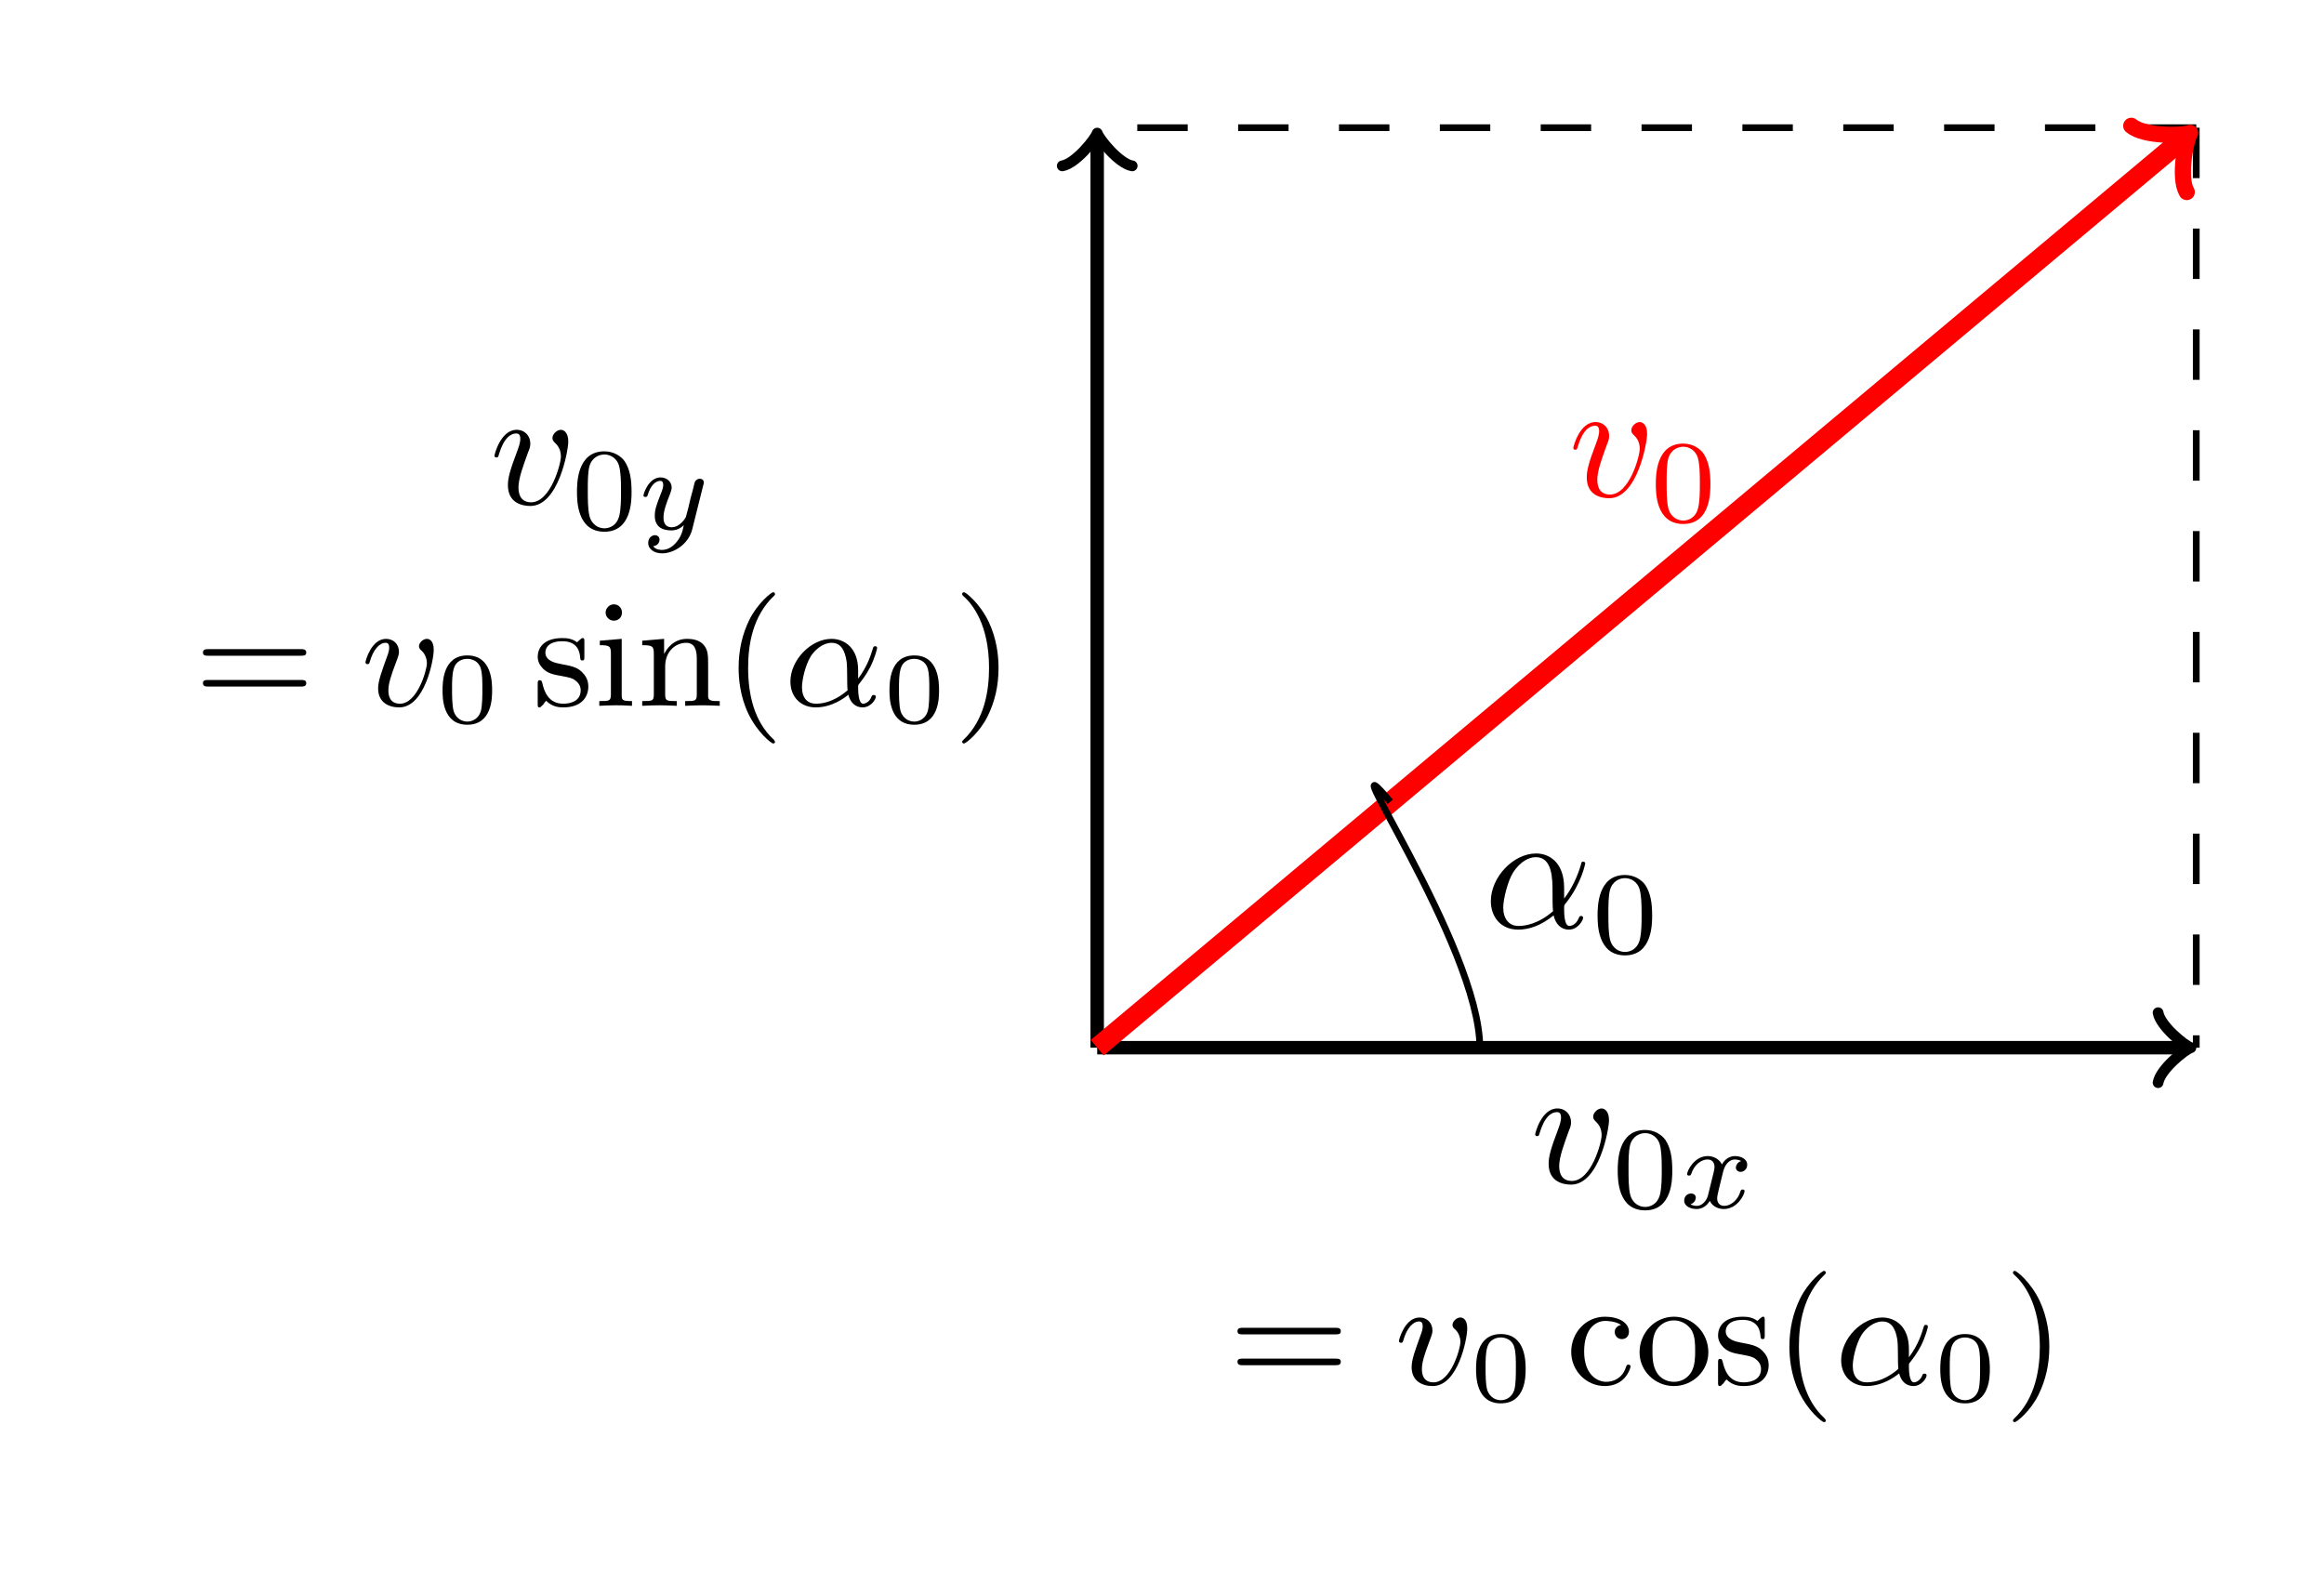
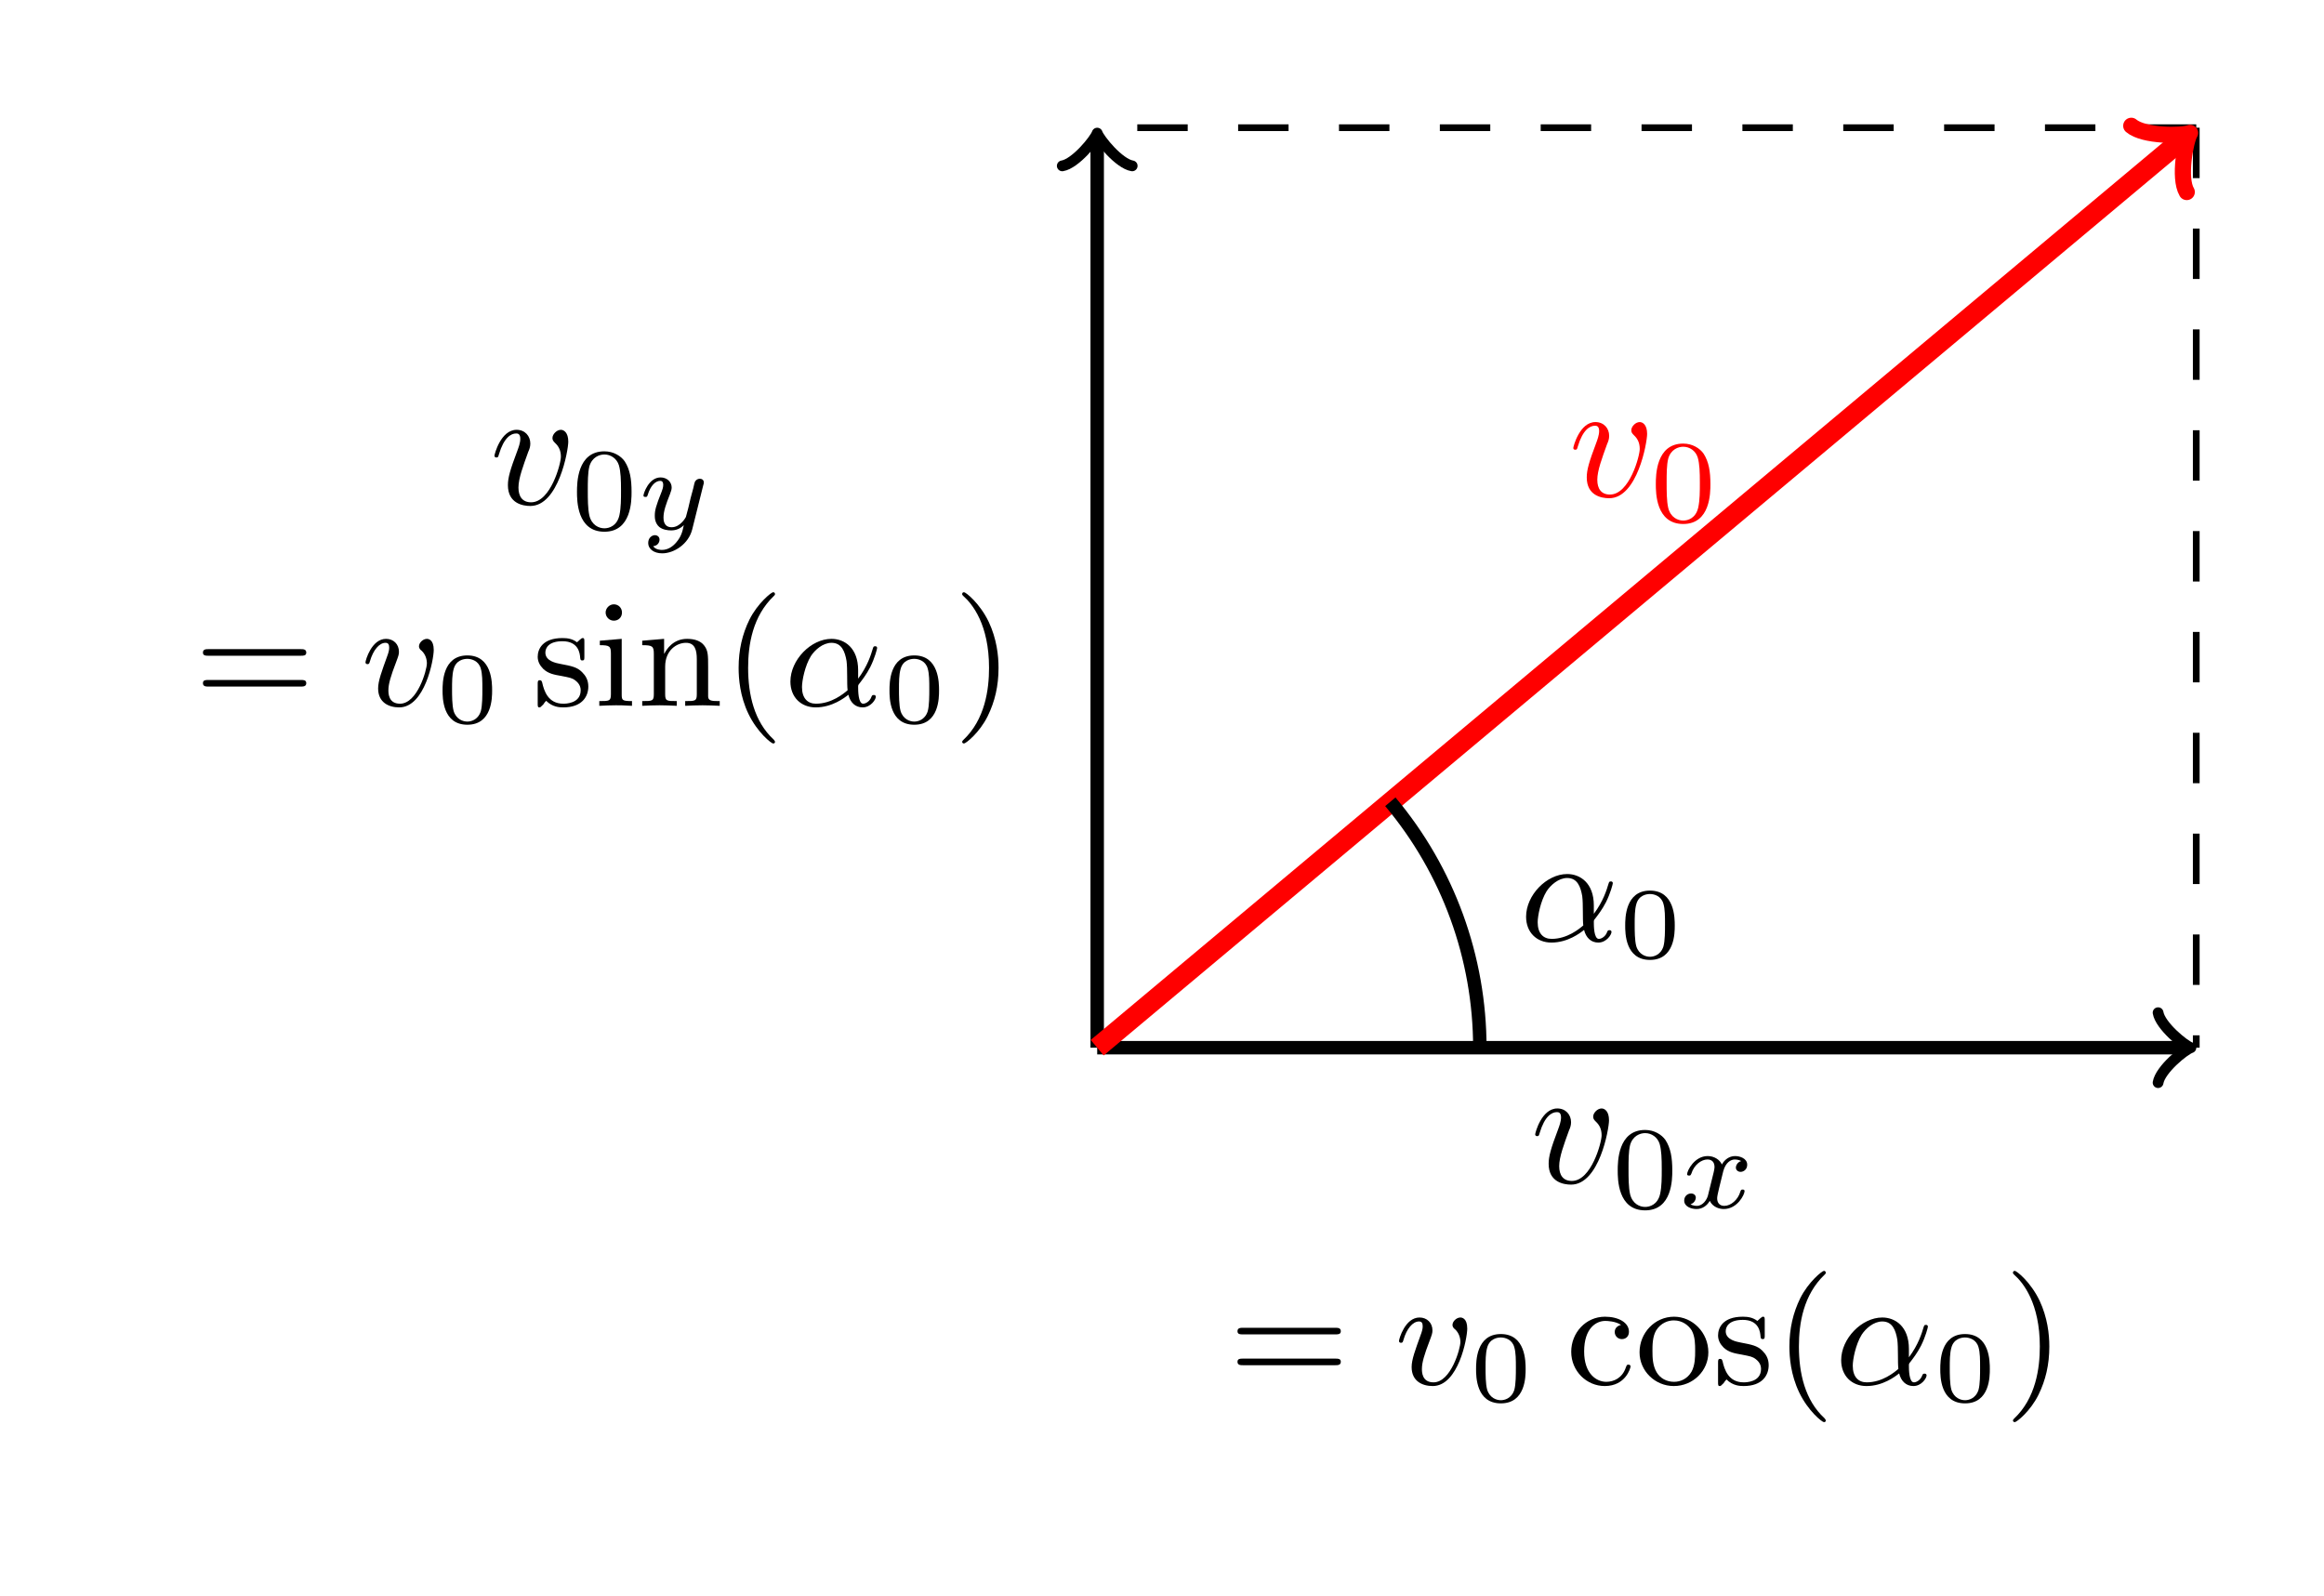
<svg xmlns="http://www.w3.org/2000/svg" xmlns:xlink="http://www.w3.org/1999/xlink" width="137.752pt" height="94.604pt" viewBox="0 0 137.752 94.604" version="1.1">
  <defs>
    <g>
      <symbol overflow="visible" id="glyph0-0">
        <path style="stroke:none;" d="" />
      </symbol>
      <symbol overflow="visible" id="glyph0-1">
        <path style="stroke:none;" d="M 4.672 -3.703 C 4.672 -4.25 4.406 -4.406 4.234 -4.406 C 3.984 -4.406 3.734 -4.141 3.734 -3.922 C 3.734 -3.797 3.781 -3.734 3.891 -3.625 C 4.109 -3.422 4.234 -3.172 4.234 -2.812 C 4.234 -2.391 3.625 -0.109 2.469 -0.109 C 1.953 -0.109 1.719 -0.453 1.719 -0.984 C 1.719 -1.531 2 -2.266 2.297 -3.094 C 2.375 -3.266 2.422 -3.406 2.422 -3.594 C 2.422 -4.031 2.109 -4.406 1.609 -4.406 C 0.672 -4.406 0.297 -2.953 0.297 -2.875 C 0.297 -2.766 0.391 -2.766 0.406 -2.766 C 0.516 -2.766 0.516 -2.797 0.562 -2.953 C 0.859 -3.953 1.281 -4.188 1.578 -4.188 C 1.656 -4.188 1.828 -4.188 1.828 -3.875 C 1.828 -3.625 1.719 -3.344 1.656 -3.172 C 1.219 -2.016 1.094 -1.562 1.094 -1.125 C 1.094 -0.047 1.969 0.109 2.422 0.109 C 4.094 0.109 4.672 -3.188 4.672 -3.703 Z M 4.672 -3.703 " />
-       </symbol>
-       <symbol overflow="visible" id="glyph0-2">
-         <path style="stroke:none;" d="M 4.75 -2.359 C 4.75 -3.922 3.828 -4.406 3.094 -4.406 C 1.719 -4.406 0.406 -2.984 0.406 -1.578 C 0.406 -0.641 1 0.109 2.031 0.109 C 2.656 0.109 3.375 -0.125 4.125 -0.734 C 4.25 -0.203 4.578 0.109 5.031 0.109 C 5.562 0.109 5.875 -0.438 5.875 -0.594 C 5.875 -0.672 5.812 -0.703 5.75 -0.703 C 5.688 -0.703 5.656 -0.672 5.625 -0.594 C 5.438 -0.109 5.078 -0.109 5.062 -0.109 C 4.75 -0.109 4.75 -0.891 4.75 -1.125 C 4.75 -1.328 4.75 -1.359 4.859 -1.469 C 5.797 -2.656 6 -3.812 6 -3.812 C 6 -3.844 5.984 -3.922 5.875 -3.922 C 5.781 -3.922 5.781 -3.891 5.734 -3.703 C 5.547 -3.078 5.219 -2.328 4.75 -1.734 Z M 4.094 -0.984 C 3.203 -0.219 2.438 -0.109 2.047 -0.109 C 1.453 -0.109 1.141 -0.562 1.141 -1.203 C 1.141 -1.688 1.406 -2.766 1.719 -3.266 C 2.188 -4 2.734 -4.188 3.078 -4.188 C 4.062 -4.188 4.062 -2.875 4.062 -2.109 C 4.062 -1.734 4.062 -1.156 4.094 -0.984 Z M 4.094 -0.984 " />
      </symbol>
      <symbol overflow="visible" id="glyph1-0">
        <path style="stroke:none;" d="" />
      </symbol>
      <symbol overflow="visible" id="glyph1-1">
        <path style="stroke:none;" d="M 3.594 -2.219 C 3.594 -2.984 3.5 -3.547 3.188 -4.031 C 2.969 -4.344 2.531 -4.625 1.984 -4.625 C 0.359 -4.625 0.359 -2.719 0.359 -2.219 C 0.359 -1.719 0.359 0.141 1.984 0.141 C 3.594 0.141 3.594 -1.719 3.594 -2.219 Z M 1.984 -0.062 C 1.656 -0.062 1.234 -0.25 1.094 -0.812 C 1 -1.219 1 -1.797 1 -2.312 C 1 -2.828 1 -3.359 1.094 -3.734 C 1.25 -4.281 1.688 -4.438 1.984 -4.438 C 2.359 -4.438 2.719 -4.203 2.844 -3.797 C 2.953 -3.422 2.969 -2.922 2.969 -2.312 C 2.969 -1.797 2.969 -1.281 2.875 -0.844 C 2.734 -0.203 2.266 -0.062 1.984 -0.062 Z M 1.984 -0.062 " />
      </symbol>
      <symbol overflow="visible" id="glyph2-0">
        <path style="stroke:none;" d="" />
      </symbol>
      <symbol overflow="visible" id="glyph2-1">
        <path style="stroke:none;" d="M 1.734 -0.734 C 1.672 -0.5 1.438 -0.125 1.078 -0.125 C 1.062 -0.125 0.844 -0.125 0.703 -0.219 C 0.984 -0.312 1.016 -0.562 1.016 -0.609 C 1.016 -0.766 0.891 -0.859 0.734 -0.859 C 0.531 -0.859 0.328 -0.703 0.328 -0.438 C 0.328 -0.094 0.719 0.062 1.062 0.062 C 1.391 0.062 1.672 -0.125 1.844 -0.422 C 2.016 -0.062 2.391 0.062 2.672 0.062 C 3.484 0.062 3.906 -0.797 3.906 -1 C 3.906 -1.094 3.812 -1.094 3.797 -1.094 C 3.688 -1.094 3.688 -1.047 3.656 -0.969 C 3.516 -0.484 3.094 -0.125 2.703 -0.125 C 2.422 -0.125 2.281 -0.312 2.281 -0.578 C 2.281 -0.766 2.453 -1.391 2.641 -2.172 C 2.781 -2.703 3.094 -2.875 3.328 -2.875 C 3.344 -2.875 3.547 -2.875 3.703 -2.781 C 3.484 -2.719 3.391 -2.516 3.391 -2.391 C 3.391 -2.25 3.516 -2.141 3.672 -2.141 C 3.828 -2.141 4.062 -2.266 4.062 -2.562 C 4.062 -2.953 3.609 -3.078 3.344 -3.078 C 2.984 -3.078 2.703 -2.844 2.562 -2.578 C 2.438 -2.859 2.109 -3.078 1.719 -3.078 C 0.938 -3.078 0.5 -2.219 0.5 -2 C 0.5 -1.922 0.594 -1.922 0.609 -1.922 C 0.703 -1.922 0.703 -1.938 0.75 -2.031 C 0.922 -2.578 1.359 -2.875 1.703 -2.875 C 1.938 -2.875 2.125 -2.75 2.125 -2.422 C 2.125 -2.281 2.031 -1.938 1.969 -1.688 Z M 1.734 -0.734 " />
      </symbol>
      <symbol overflow="visible" id="glyph2-2">
        <path style="stroke:none;" d="M 3.875 -2.625 C 3.906 -2.719 3.906 -2.734 3.906 -2.781 C 3.906 -2.922 3.797 -3 3.672 -3 C 3.594 -3 3.469 -2.969 3.391 -2.844 C 3.359 -2.797 3.312 -2.578 3.281 -2.438 L 3.125 -1.859 C 3.094 -1.688 2.875 -0.812 2.844 -0.734 C 2.844 -0.734 2.531 -0.125 2 -0.125 C 1.516 -0.125 1.516 -0.578 1.516 -0.703 C 1.516 -1.078 1.672 -1.516 1.891 -2.062 C 1.969 -2.281 2 -2.359 2 -2.484 C 2 -2.812 1.719 -3.078 1.344 -3.078 C 0.641 -3.078 0.328 -2.125 0.328 -2 C 0.328 -1.922 0.422 -1.922 0.453 -1.922 C 0.547 -1.922 0.547 -1.953 0.578 -2.031 C 0.75 -2.609 1.047 -2.875 1.328 -2.875 C 1.438 -2.875 1.5 -2.797 1.5 -2.641 C 1.5 -2.469 1.438 -2.328 1.406 -2.234 C 1.062 -1.375 1 -1.125 1 -0.812 C 1 -0.703 1 -0.375 1.266 -0.141 C 1.484 0.031 1.781 0.062 1.969 0.062 C 2.25 0.062 2.5 -0.031 2.719 -0.25 C 2.641 0.141 2.562 0.438 2.266 0.781 C 2.078 1 1.797 1.219 1.422 1.219 C 1.375 1.219 1.047 1.219 0.906 1 C 1.281 0.953 1.281 0.625 1.281 0.609 C 1.281 0.391 1.078 0.344 1.016 0.344 C 0.844 0.344 0.609 0.484 0.609 0.812 C 0.609 1.156 0.938 1.422 1.438 1.422 C 2.141 1.422 3 0.875 3.219 0 Z M 3.875 -2.625 " />
      </symbol>
      <symbol overflow="visible" id="glyph3-0">
        <path style="stroke:none;" d="" />
      </symbol>
      <symbol overflow="visible" id="glyph3-1">
        <path style="stroke:none;" d="M 6.344 -2.969 C 6.469 -2.969 6.641 -2.969 6.641 -3.156 C 6.641 -3.359 6.453 -3.359 6.312 -3.359 L 0.844 -3.359 C 0.703 -3.359 0.516 -3.359 0.516 -3.156 C 0.516 -2.969 0.688 -2.969 0.812 -2.969 Z M 6.312 -1.141 C 6.453 -1.141 6.641 -1.141 6.641 -1.344 C 6.641 -1.531 6.469 -1.531 6.344 -1.531 L 0.812 -1.531 C 0.688 -1.531 0.516 -1.531 0.516 -1.344 C 0.516 -1.141 0.703 -1.141 0.844 -1.141 Z M 6.312 -1.141 " />
      </symbol>
      <symbol overflow="visible" id="glyph3-2">
        <path style="stroke:none;" d="M 3.266 -3.531 C 3.078 -3.484 2.891 -3.359 2.891 -3.109 C 2.891 -2.875 3.078 -2.688 3.312 -2.688 C 3.547 -2.688 3.734 -2.844 3.734 -3.125 C 3.734 -3.672 3.109 -4.016 2.312 -4.016 C 1.172 -4.016 0.312 -3.062 0.312 -1.938 C 0.312 -0.781 1.234 0.094 2.297 0.094 C 3.547 0.094 3.828 -0.984 3.828 -1.062 C 3.828 -1.172 3.734 -1.172 3.703 -1.172 C 3.609 -1.172 3.609 -1.156 3.547 -1 C 3.344 -0.391 2.844 -0.156 2.391 -0.156 C 1.812 -0.156 1.078 -0.625 1.078 -1.953 C 1.078 -3.344 1.797 -3.766 2.328 -3.766 C 2.453 -3.766 2.938 -3.75 3.266 -3.531 Z M 3.266 -3.531 " />
      </symbol>
      <symbol overflow="visible" id="glyph3-3">
        <path style="stroke:none;" d="M 4.344 -1.906 C 4.344 -3.078 3.406 -4.016 2.312 -4.016 C 1.172 -4.016 0.266 -3.062 0.266 -1.906 C 0.266 -0.797 1.188 0.094 2.297 0.094 C 3.438 0.094 4.344 -0.812 4.344 -1.906 Z M 2.312 -0.156 C 1.859 -0.156 1.484 -0.375 1.281 -0.719 C 1.047 -1.109 1.031 -1.578 1.031 -1.984 C 1.031 -2.328 1.031 -2.828 1.25 -3.203 C 1.531 -3.656 1.969 -3.797 2.297 -3.797 C 2.812 -3.797 3.172 -3.5 3.359 -3.203 C 3.562 -2.828 3.562 -2.375 3.562 -1.984 C 3.562 -1.656 3.562 -1.141 3.344 -0.75 C 3.094 -0.328 2.688 -0.156 2.312 -0.156 Z M 2.312 -0.156 " />
      </symbol>
      <symbol overflow="visible" id="glyph3-4">
        <path style="stroke:none;" d="M 3.078 -3.781 C 3.078 -3.938 3.078 -4.016 2.984 -4.016 C 2.938 -4.016 2.922 -4.016 2.797 -3.906 C 2.781 -3.891 2.703 -3.812 2.641 -3.766 C 2.375 -3.969 2.094 -4.016 1.781 -4.016 C 0.594 -4.016 0.312 -3.359 0.312 -2.906 C 0.312 -2.625 0.438 -2.391 0.641 -2.188 C 0.938 -1.906 1.281 -1.844 1.734 -1.766 C 2.203 -1.672 2.344 -1.656 2.547 -1.5 C 2.641 -1.422 2.859 -1.25 2.859 -0.922 C 2.859 -0.125 1.953 -0.125 1.828 -0.125 C 0.922 -0.125 0.688 -0.891 0.578 -1.375 C 0.547 -1.469 0.531 -1.516 0.438 -1.516 C 0.312 -1.516 0.312 -1.438 0.312 -1.281 L 0.312 -0.141 C 0.312 0.016 0.312 0.094 0.406 0.094 C 0.469 0.094 0.469 0.094 0.641 -0.078 C 0.672 -0.141 0.766 -0.25 0.812 -0.297 C 1.188 0.078 1.609 0.094 1.828 0.094 C 2.938 0.094 3.312 -0.547 3.312 -1.141 C 3.312 -1.547 3.141 -1.797 2.938 -2 C 2.641 -2.297 2.312 -2.359 1.656 -2.484 C 1.422 -2.531 0.766 -2.641 0.766 -3.156 C 0.766 -3.438 0.969 -3.828 1.781 -3.828 C 2.75 -3.828 2.812 -3.078 2.828 -2.859 C 2.844 -2.75 2.844 -2.688 2.953 -2.688 C 3.078 -2.688 3.078 -2.75 3.078 -2.922 Z M 3.078 -3.781 " />
      </symbol>
      <symbol overflow="visible" id="glyph3-5">
        <path style="stroke:none;" d="M 3.062 2.141 C 3.062 2.094 3.031 2.062 2.984 2 C 1.828 0.938 1.469 -0.672 1.469 -2.25 C 1.469 -3.625 1.734 -5.312 3 -6.516 C 3.047 -6.562 3.062 -6.578 3.062 -6.625 C 3.062 -6.688 3.016 -6.734 2.953 -6.734 C 2.844 -6.734 2.031 -6.078 1.547 -5.109 C 1.125 -4.25 0.906 -3.312 0.906 -2.25 C 0.906 -1.609 0.984 -0.578 1.484 0.469 C 2.016 1.578 2.844 2.234 2.953 2.234 C 3.016 2.234 3.062 2.203 3.062 2.141 Z M 3.062 2.141 " />
      </symbol>
      <symbol overflow="visible" id="glyph3-6">
        <path style="stroke:none;" d="M 2.672 -2.25 C 2.672 -2.984 2.562 -3.969 2.094 -4.969 C 1.562 -6.078 0.734 -6.734 0.625 -6.734 C 0.531 -6.734 0.516 -6.656 0.516 -6.625 C 0.516 -6.578 0.531 -6.562 0.594 -6.5 C 1.125 -6.031 2.109 -4.812 2.109 -2.25 C 2.109 -0.969 1.875 0.812 0.578 2.031 C 0.562 2.047 0.516 2.094 0.516 2.141 C 0.516 2.156 0.531 2.234 0.625 2.234 C 0.734 2.234 1.547 1.594 2.031 0.609 C 2.453 -0.25 2.672 -1.172 2.672 -2.25 Z M 2.672 -2.25 " />
      </symbol>
      <symbol overflow="visible" id="glyph3-7">
        <path style="stroke:none;" d="M 1.656 -3.969 L 0.359 -3.859 L 0.359 -3.594 C 0.938 -3.594 1.016 -3.531 1.016 -3.094 L 1.016 -0.688 C 1.016 -0.281 0.922 -0.281 0.328 -0.281 L 0.328 0 C 0.719 -0.016 0.922 -0.031 1.312 -0.031 C 1.453 -0.031 1.828 -0.031 2.266 0 L 2.266 -0.281 C 1.688 -0.281 1.656 -0.328 1.656 -0.672 Z M 1.672 -5.531 C 1.672 -5.797 1.469 -6.016 1.188 -6.016 C 0.922 -6.016 0.703 -5.781 0.703 -5.531 C 0.703 -5.266 0.922 -5.047 1.188 -5.047 C 1.469 -5.047 1.672 -5.25 1.672 -5.531 Z M 1.672 -5.531 " />
      </symbol>
      <symbol overflow="visible" id="glyph3-8">
        <path style="stroke:none;" d="M 1.672 -2.328 C 1.672 -3.281 2.344 -3.734 2.906 -3.734 C 3.438 -3.734 3.547 -3.297 3.547 -2.766 L 3.547 -0.688 C 3.547 -0.281 3.453 -0.281 2.859 -0.281 L 2.859 0 C 3.281 -0.016 3.453 -0.031 3.891 -0.031 C 4.312 -0.031 4.438 -0.016 4.906 0 L 4.906 -0.281 C 4.453 -0.281 4.219 -0.281 4.219 -0.562 L 4.219 -2.281 C 4.219 -3.016 4.219 -3.281 3.969 -3.594 C 3.766 -3.844 3.422 -3.969 2.969 -3.969 C 2.141 -3.969 1.75 -3.344 1.625 -3.094 L 1.609 -3.094 L 1.609 -3.969 L 0.312 -3.859 L 0.312 -3.594 C 0.922 -3.594 1 -3.531 1 -3.078 L 1 -0.688 C 1 -0.281 0.906 -0.281 0.312 -0.281 L 0.312 0 C 0.734 -0.016 0.906 -0.031 1.344 -0.031 C 1.766 -0.031 1.891 -0.016 2.359 0 L 2.359 -0.281 C 1.766 -0.281 1.672 -0.281 1.672 -0.688 Z M 1.672 -2.328 " />
      </symbol>
      <symbol overflow="visible" id="glyph4-0">
        <path style="stroke:none;" d="" />
      </symbol>
      <symbol overflow="visible" id="glyph4-1">
        <path style="stroke:none;" d="M 4.312 -3.312 C 4.312 -3.938 3.984 -3.969 3.906 -3.969 C 3.672 -3.969 3.438 -3.734 3.438 -3.531 C 3.438 -3.391 3.531 -3.312 3.594 -3.266 C 3.828 -3.047 3.906 -2.75 3.906 -2.516 C 3.906 -2.125 3.344 -0.125 2.312 -0.125 C 1.625 -0.125 1.625 -0.75 1.625 -0.922 C 1.625 -1.297 1.766 -1.766 2.078 -2.578 C 2.219 -2.953 2.25 -3.047 2.25 -3.203 C 2.25 -3.656 1.922 -3.969 1.484 -3.969 C 0.625 -3.969 0.266 -2.688 0.266 -2.578 C 0.266 -2.5 0.328 -2.469 0.391 -2.469 C 0.484 -2.469 0.5 -2.531 0.531 -2.641 C 0.719 -3.297 1.078 -3.734 1.453 -3.734 C 1.625 -3.734 1.672 -3.625 1.672 -3.438 C 1.672 -3.297 1.625 -3.125 1.547 -2.922 C 1.234 -2.047 1.016 -1.484 1.016 -1.031 C 1.016 -0.188 1.656 0.094 2.266 0.094 C 3.781 0.094 4.312 -2.734 4.312 -3.312 Z M 4.312 -3.312 " />
      </symbol>
      <symbol overflow="visible" id="glyph4-2">
        <path style="stroke:none;" d="M 4.406 -2.109 C 4.406 -3.438 3.594 -3.969 2.828 -3.969 C 1.609 -3.969 0.391 -2.719 0.391 -1.438 C 0.391 -0.516 1.016 0.094 1.891 0.094 C 2.859 0.094 3.594 -0.469 3.828 -0.656 C 3.938 -0.203 4.234 0.094 4.672 0.094 C 5.156 0.094 5.453 -0.375 5.453 -0.531 C 5.453 -0.641 5.359 -0.641 5.328 -0.641 C 5.234 -0.641 5.219 -0.594 5.188 -0.516 C 5.094 -0.266 4.859 -0.125 4.703 -0.125 C 4.406 -0.125 4.406 -0.922 4.406 -1.109 C 4.406 -1.219 4.406 -1.234 4.5 -1.344 C 4.641 -1.531 4.891 -1.844 5.125 -2.297 C 5.391 -2.828 5.531 -3.375 5.531 -3.422 C 5.531 -3.438 5.531 -3.531 5.422 -3.531 C 5.312 -3.531 5.312 -3.5 5.266 -3.359 C 5.172 -3.047 4.969 -2.359 4.406 -1.609 Z M 3.781 -0.922 C 3.547 -0.719 2.828 -0.125 1.906 -0.125 C 1.406 -0.125 1.078 -0.453 1.078 -1.109 C 1.078 -1.484 1.25 -2.375 1.609 -2.953 C 1.844 -3.312 2.312 -3.734 2.828 -3.734 C 3.438 -3.734 3.625 -3.203 3.719 -2.656 C 3.781 -2.172 3.734 -1.312 3.781 -0.922 Z M 3.781 -0.922 " />
      </symbol>
      <symbol overflow="visible" id="glyph5-0">
        <path style="stroke:none;" d="" />
      </symbol>
      <symbol overflow="visible" id="glyph5-1">
        <path style="stroke:none;" d="M 3.297 -1.906 C 3.297 -2.344 3.297 -3.984 1.828 -3.984 C 0.359 -3.984 0.359 -2.344 0.359 -1.906 C 0.359 -1.484 0.359 0.125 1.828 0.125 C 3.297 0.125 3.297 -1.484 3.297 -1.906 Z M 1.828 -0.062 C 1.578 -0.062 1.172 -0.188 1.016 -0.688 C 0.922 -1.031 0.922 -1.609 0.922 -1.984 C 0.922 -2.391 0.922 -2.844 1.016 -3.172 C 1.156 -3.703 1.609 -3.781 1.828 -3.781 C 2.094 -3.781 2.5 -3.656 2.625 -3.203 C 2.719 -2.891 2.719 -2.453 2.719 -1.984 C 2.719 -1.609 2.719 -1 2.625 -0.672 C 2.453 -0.141 2.016 -0.062 1.828 -0.062 Z M 1.828 -0.062 " />
      </symbol>
    </g>
    <clipPath id="clip1">
      <path d="M 48 0 L 137.754 0 L 137.754 80 L 48 80 Z M 48 0 " />
    </clipPath>
  </defs>
  <g id="surface1">
    <path style="fill:none;stroke-width:0.399;stroke-linecap:butt;stroke-linejoin:miter;stroke:rgb(0%,0%,0%);stroke-opacity:1;stroke-dasharray:2.989,2.989;stroke-miterlimit:10;" d="M 65.143 54.534 L 65.143 -0.001 " transform="matrix(1,0,0,-1,65.037,62.104)" />
    <path style="fill:none;stroke-width:0.399;stroke-linecap:butt;stroke-linejoin:miter;stroke:rgb(0%,0%,0%);stroke-opacity:1;stroke-dasharray:2.989,2.989;stroke-miterlimit:10;" d="M 65.143 54.534 L -0.002 54.534 " transform="matrix(1,0,0,-1,65.037,62.104)" />
    <path style="fill:none;stroke-width:0.797;stroke-linecap:butt;stroke-linejoin:miter;stroke:rgb(0%,0%,0%);stroke-opacity:1;stroke-miterlimit:10;" d="M -0.002 -0.001 L 64.436 -0.001 " transform="matrix(1,0,0,-1,65.037,62.104)" />
    <path style="fill:none;stroke-width:0.638;stroke-linecap:round;stroke-linejoin:round;stroke:rgb(0%,0%,0%);stroke-opacity:1;stroke-miterlimit:10;" d="M -1.555 2.073 C -1.426 1.295 -0.001 0.131 0.39 -0.001 C -0.001 -0.13 -1.426 -1.294 -1.555 -2.072 " transform="matrix(1,0,0,-1,129.4733,62.104)" />
    <g style="fill:rgb(0%,0%,0%);fill-opacity:1;">
      <use xlink:href="#glyph0-1" x="90.7" y="70.113" />
    </g>
    <g style="fill:rgb(0%,0%,0%);fill-opacity:1;">
      <use xlink:href="#glyph1-1" x="95.529" y="71.607" />
    </g>
    <g style="fill:rgb(0%,0%,0%);fill-opacity:1;">
      <use xlink:href="#glyph2-1" x="99.501" y="71.607" />
    </g>
    <g style="fill:rgb(0%,0%,0%);fill-opacity:1;">
      <use xlink:href="#glyph3-1" x="72.834" y="82.068" />
    </g>
    <g style="fill:rgb(0%,0%,0%);fill-opacity:1;">
      <use xlink:href="#glyph4-1" x="82.657" y="82.068" />
    </g>
    <g style="fill:rgb(0%,0%,0%);fill-opacity:1;">
      <use xlink:href="#glyph5-1" x="87.133" y="83.064" />
    </g>
    <g style="fill:rgb(0%,0%,0%);fill-opacity:1;">
      <use xlink:href="#glyph3-2" x="92.82" y="82.068" />
      <use xlink:href="#glyph3-3" x="96.916" y="82.068" />
      <use xlink:href="#glyph3-4" x="101.524" y="82.068" />
      <use xlink:href="#glyph3-5" x="105.159" y="82.068" />
    </g>
    <g style="fill:rgb(0%,0%,0%);fill-opacity:1;">
      <use xlink:href="#glyph4-2" x="108.742" y="82.068" />
    </g>
    <g style="fill:rgb(0%,0%,0%);fill-opacity:1;">
      <use xlink:href="#glyph5-1" x="114.648" y="83.064" />
    </g>
    <g style="fill:rgb(0%,0%,0%);fill-opacity:1;">
      <use xlink:href="#glyph3-6" x="118.799" y="82.068" />
    </g>
    <path style="fill:none;stroke-width:0.797;stroke-linecap:butt;stroke-linejoin:miter;stroke:rgb(0%,0%,0%);stroke-opacity:1;stroke-miterlimit:10;" d="M -0.002 -0.001 L -0.002 53.827 " transform="matrix(1,0,0,-1,65.037,62.104)" />
    <path style="fill:none;stroke-width:0.638;stroke-linecap:round;stroke-linejoin:round;stroke:rgb(0%,0%,0%);stroke-opacity:1;stroke-miterlimit:10;" d="M -1.554 2.072 C -1.425 1.295 0.001 0.131 0.387 0.002 C 0.001 -0.131 -1.425 -1.295 -1.554 -2.072 " transform="matrix(0,-1,-1,0,65.037,8.27786)" />
    <g style="fill:rgb(0%,0%,0%);fill-opacity:1;">
      <use xlink:href="#glyph0-1" x="29.012" y="29.884" />
    </g>
    <g style="fill:rgb(0%,0%,0%);fill-opacity:1;">
      <use xlink:href="#glyph1-1" x="33.841" y="31.379" />
    </g>
    <g style="fill:rgb(0%,0%,0%);fill-opacity:1;">
      <use xlink:href="#glyph2-2" x="37.812" y="31.379" />
    </g>
    <g style="fill:rgb(0%,0%,0%);fill-opacity:1;">
      <use xlink:href="#glyph3-1" x="11.513" y="41.839" />
    </g>
    <g style="fill:rgb(0%,0%,0%);fill-opacity:1;">
      <use xlink:href="#glyph4-1" x="21.397" y="41.839" />
    </g>
    <g style="fill:rgb(0%,0%,0%);fill-opacity:1;">
      <use xlink:href="#glyph5-1" x="25.873" y="42.836" />
    </g>
    <g style="fill:rgb(0%,0%,0%);fill-opacity:1;">
      <use xlink:href="#glyph3-4" x="31.56" y="41.839" />
      <use xlink:href="#glyph3-7" x="35.195" y="41.839" />
      <use xlink:href="#glyph3-8" x="37.755" y="41.839" />
      <use xlink:href="#glyph3-5" x="42.875" y="41.839" />
    </g>
    <g style="fill:rgb(0%,0%,0%);fill-opacity:1;">
      <use xlink:href="#glyph4-2" x="46.459" y="41.839" />
    </g>
    <g style="fill:rgb(0%,0%,0%);fill-opacity:1;">
      <use xlink:href="#glyph5-1" x="52.364" y="42.836" />
    </g>
    <g style="fill:rgb(0%,0%,0%);fill-opacity:1;">
      <use xlink:href="#glyph3-6" x="56.515" y="41.839" />
    </g>
    <g clip-path="url(#clip1)" clip-rule="nonzero">
      <path style="fill:none;stroke-width:1.196;stroke-linecap:butt;stroke-linejoin:miter;stroke:rgb(100%,0%,0%);stroke-opacity:1;stroke-miterlimit:10;" d="M -0.002 -0.001 L 64.408 53.916 " transform="matrix(1,0,0,-1,65.037,62.104)" />
    </g>
    <path style="fill:none;stroke-width:0.956;stroke-linecap:round;stroke-linejoin:round;stroke:rgb(100%,0%,0%);stroke-opacity:1;stroke-miterlimit:10;" d="M -1.915 2.551 C -1.752 1.593 0.002 0.159 0.478 -0 C 0 -0.159 -1.755 -1.593 -1.913 -2.552 " transform="matrix(0.76949,-0.6442,-0.6442,-0.76949,129.4447,8.18663)" />
    <g style="fill:rgb(100%,0%,0%);fill-opacity:1;">
      <use xlink:href="#glyph0-1" x="92.959" y="29.425" />
    </g>
    <g style="fill:rgb(100%,0%,0%);fill-opacity:1;">
      <use xlink:href="#glyph1-1" x="97.788" y="30.92" />
    </g>
-     <path style="fill:none;stroke-width:0.399;stroke-linecap:butt;stroke-linejoin:miter;stroke:rgb(0%,0%,0%);stroke-opacity:1;stroke-miterlimit:10;" d="M 22.678 -0.001 C 22.678 6.061 13.475 19.221 17.369 14.577 " transform="matrix(1,0,0,-1,65.037,62.104)" />
+     <path style="fill:none;stroke-width:0.797;stroke-linecap:butt;stroke-linejoin:miter;stroke:rgb(0%,0%,0%);stroke-opacity:1;stroke-miterlimit:10;" d="M 22.678 -0.001 C 22.678 5.331 20.799 10.495 17.373 14.577 " transform="matrix(1,0,0,-1,65.037,62.104)" />
    <g style="fill:rgb(0%,0%,0%);fill-opacity:1;">
-       <use xlink:href="#glyph0-2" x="87.962" y="54.998" />
+       <use xlink:href="#glyph4-2" x="90.066" y="55.78" />
    </g>
    <g style="fill:rgb(0%,0%,0%);fill-opacity:1;">
-       <use xlink:href="#glyph1-1" x="94.335" y="56.492" />
+       <use xlink:href="#glyph5-1" x="95.972" y="56.777" />
    </g>
  </g>
</svg>
